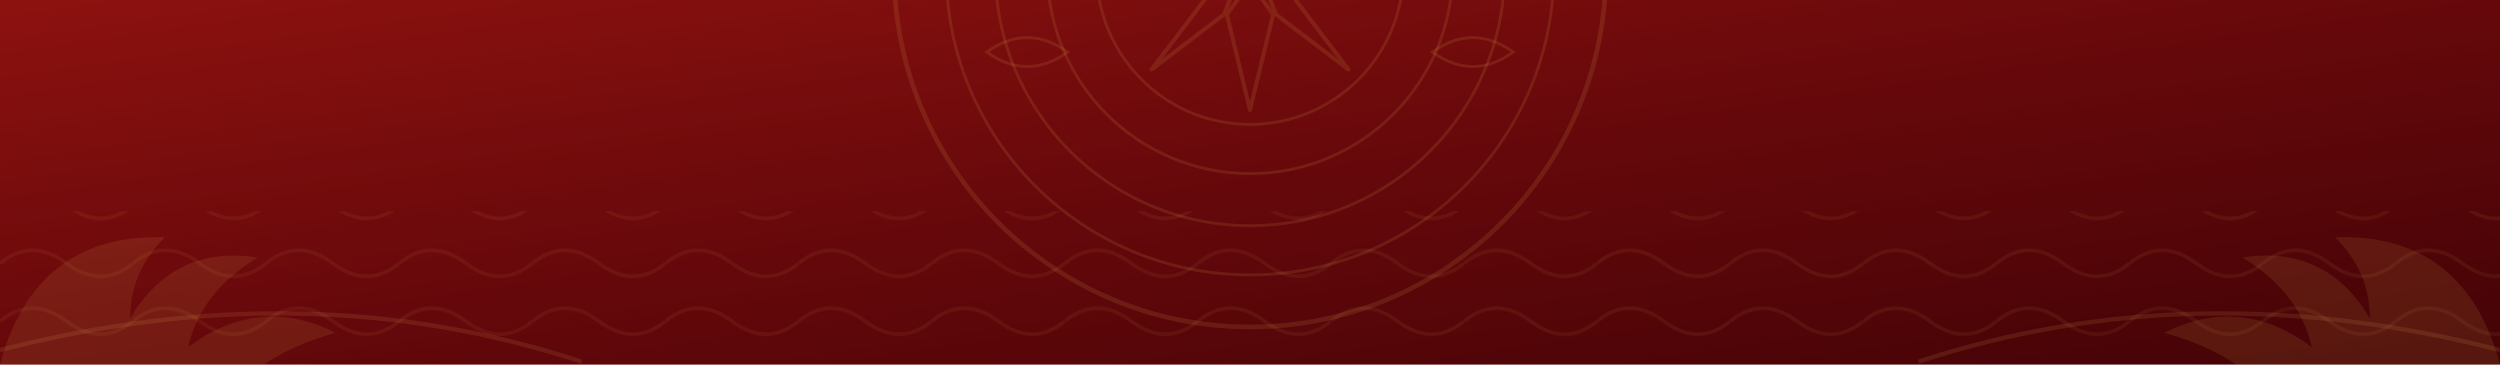
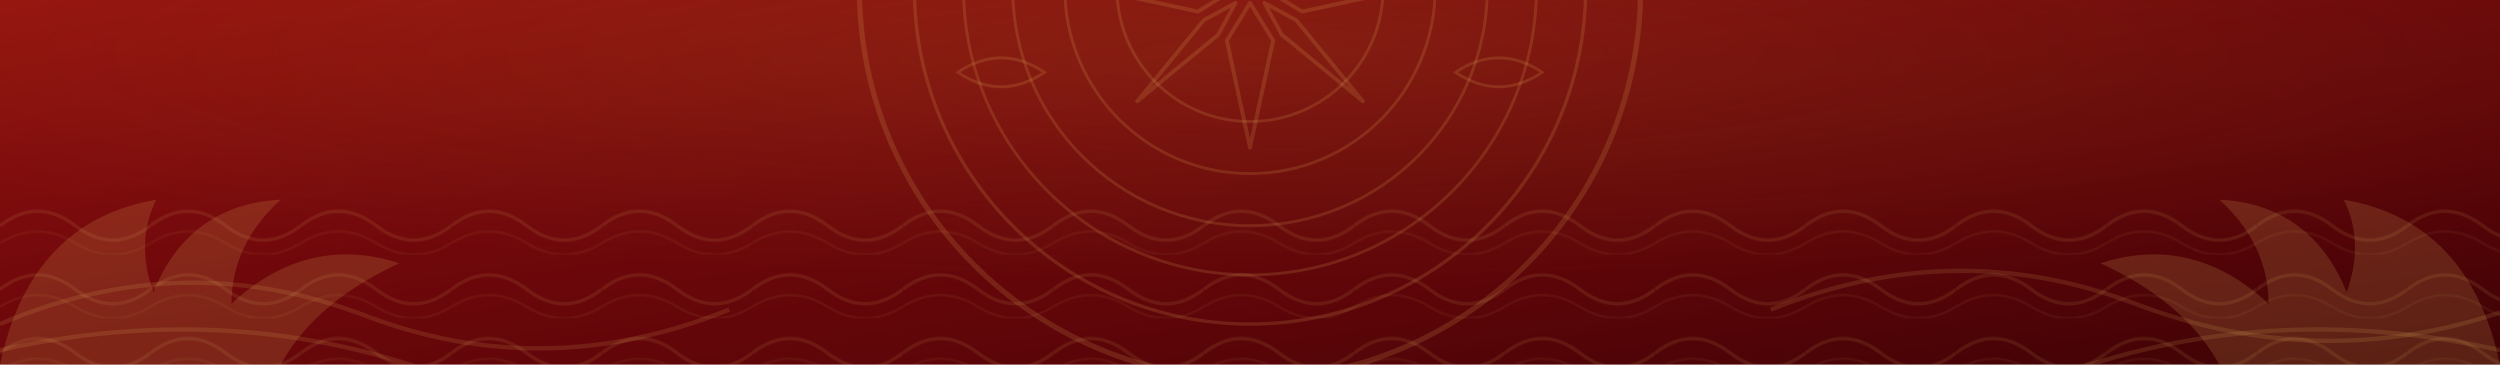
<svg xmlns="http://www.w3.org/2000/svg" viewBox="0 0 864 126" preserveAspectRatio="xMidYMid slice">
  <defs>
    <linearGradient id="bg" x1="0" y1="0" x2="1" y2="1">
-       <stop stop-color="#8d120f" />
-       <stop offset=".5" stop-color="#66080b" />
-       <stop offset="1" stop-color="#430306" />
+       <stop stop-color="#95130f" />
+       <stop offset=".42" stop-color="#70080b" />
+       <stop offset=".72" stop-color="#5a0508" />
+       <stop offset="1" stop-color="#3d0205" />
    </linearGradient>
-     <pattern id="wave" width="46" height="20" patternUnits="userSpaceOnUse">
-       <path d="M0 11q11-9 23 0t23 0" fill="none" stroke="#e6b85e" stroke-opacity=".075" stroke-width="1.25" />
+     <radialGradient id="glow" cx="50%" cy="15%" r="62%">
+       <stop stop-color="#d49a32" stop-opacity=".13" />
+       <stop offset="1" stop-color="#d49a32" stop-opacity="0" />
+     </radialGradient>
+     <pattern id="wave" width="52" height="22" patternUnits="userSpaceOnUse">
+       <path d="M0 12q13-10 26 0t26 0" fill="none" stroke="#efc86f" stroke-opacity=".10" stroke-width="1.2" />
+       <path d="M0 18q13-8 26 0t26 0" fill="none" stroke="#efc86f" stroke-opacity=".055" stroke-width=".9" />
    </pattern>
  </defs>
  <rect width="864" height="126" fill="url(#bg)" />
-   <g transform="translate(432,-10)" fill="none" stroke="#e4b25a" stroke-opacity=".13">
-     <circle r="123" stroke-width="1.6" />
-     <circle r="105" />
-     <circle r="88" />
-     <circle r="70" />
-     <circle r="53" />
-     <g stroke-width="1.4" stroke-linejoin="round">
-       <path d="M0-48 8-15 0-4-8-15zM0 48 8 15 0 4-8 15zM48 0 15 8 4 0 15-8zM-48 0-15 8-4 0-15-8zM34-34 15-9 5-5 9-15zM-34-34-15-9-5-5-9-15zM34 34 15 9 5 5 9 15zM-34 34-15 9-5 5-9 15z" />
+   <rect width="864" height="126" fill="url(#glow)" />
+   <g transform="translate(432,-4)" fill="none" stroke="#e7b85f" stroke-opacity=".16">
+     <circle r="135" stroke-width="1.8" />
+     <circle r="116" stroke-width="1.15" />
+     <circle r="99" />
+     <circle r="82" />
+     <circle r="64" />
+     <circle r="46" />
+     <g stroke-width="1.35" stroke-linejoin="round">
+       <path d="M0-55 8-18 0-5-8-18zM0 55 8 18 0 5-8 18zM55 0 18 8 5 0 18-8zM-55 0-18 8-5 0-18-8zM39-39 16-11 5-5 11-16zM-39-39-16-11-5-5-11-16zM39 39 16 11 5 5 11 16zM-39 39-16 11-5 5-11 16z" />
    </g>
    <g stroke-width="1">
-       <path d="M-98-15q16-12 31 0q-15 12-31 0zm196 0q-16-12-31 0q15 12 31 0zM-91 28q14-10 28 0q-14 10-28 0zm182 0q-14-10-28 0q14 10 28 0z" />
+       <path d="M-109-18q17-12 34 0q-17 12-34 0zm218 0q-17-12-34 0q17 12 34 0zM-101 29q15-10 30 0q-15 10-30 0zm202 0q-15-10-30 0q15 10 30 0z" />
    </g>
  </g>
-   <rect y="73" width="864" height="53" fill="url(#wave)" />
-   <g fill="#e1aa50" opacity=".12">
-     <path d="M0 126c8-30 27-45 57-44-8 8-12 17-12 28 10-17 25-24 44-21-13 8-21 18-24 31 16-12 33-14 51-5-25 7-40 20-46 39z" />
-     <path d="M864 126c-8-30-27-45-57-44 8 8 12 17 12 28-10-17-25-24-44-21 13 8 21 18 24 31-16-12-33-14-51-5 25 7 40 20 46 39z" />
+   <rect y="68" width="864" height="58" fill="url(#wave)" />
+   <g fill="#edc469" opacity=".16">
+     <path d="M0 126c7-33 25-52 54-57-5 10-5 21-1 32 8-20 23-31 44-32-11 10-17 22-17 36 17-16 37-21 58-14-26 12-42 29-47 51z" />
+     <path d="M864 126c-7-33-25-52-54-57 5 10 5 21 1 32-8-20-23-31-44-32 11 10 17 22 17 36-17-16-37-21-58-14 26 12 42 29 47 51z" />
  </g>
-   <path d="M0 121c70-18 137-17 201 4M663 125c64-21 131-22 201-4" fill="none" stroke="#e5b462" stroke-opacity=".12" stroke-width="1.5" />
+   <g fill="none" stroke="#efc56a" stroke-opacity=".13" stroke-width="1.5">
+     <path d="M0 112c42-18 84-19 126-3s84 15 126-2M612 107c42-17 84-18 126-2s84 17 126 3" />
+     <path d="M0 121c54-12 106-9 156 10M708 131c50-19 102-22 156-10" />
+   </g>
</svg>
